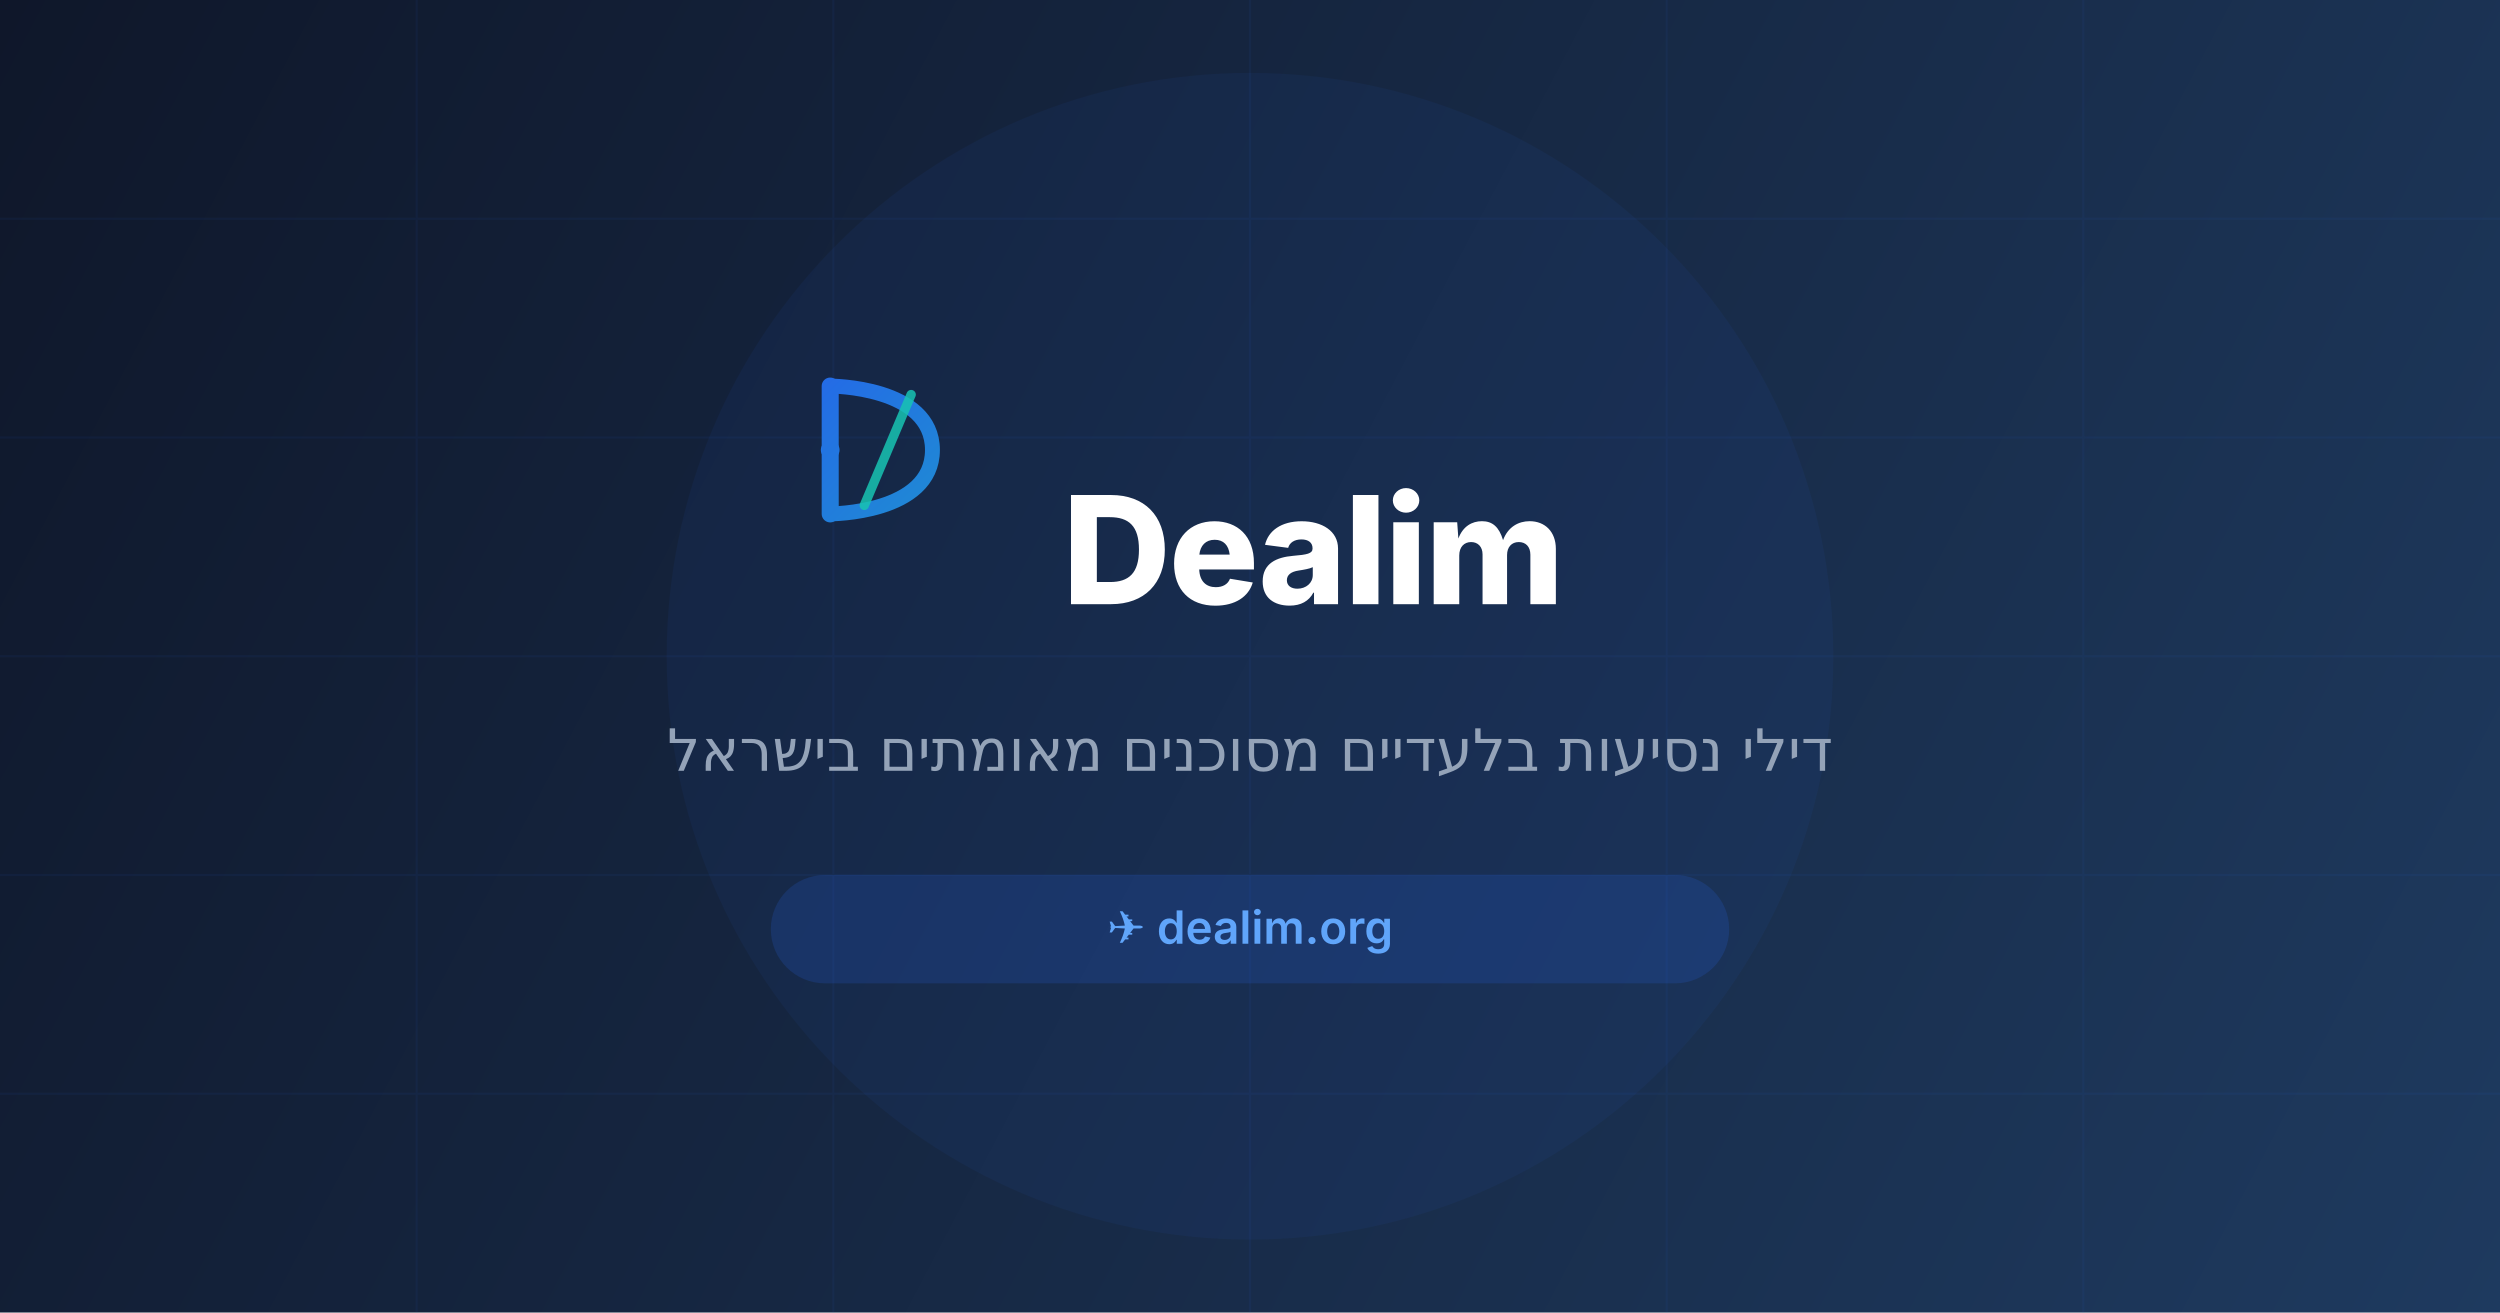
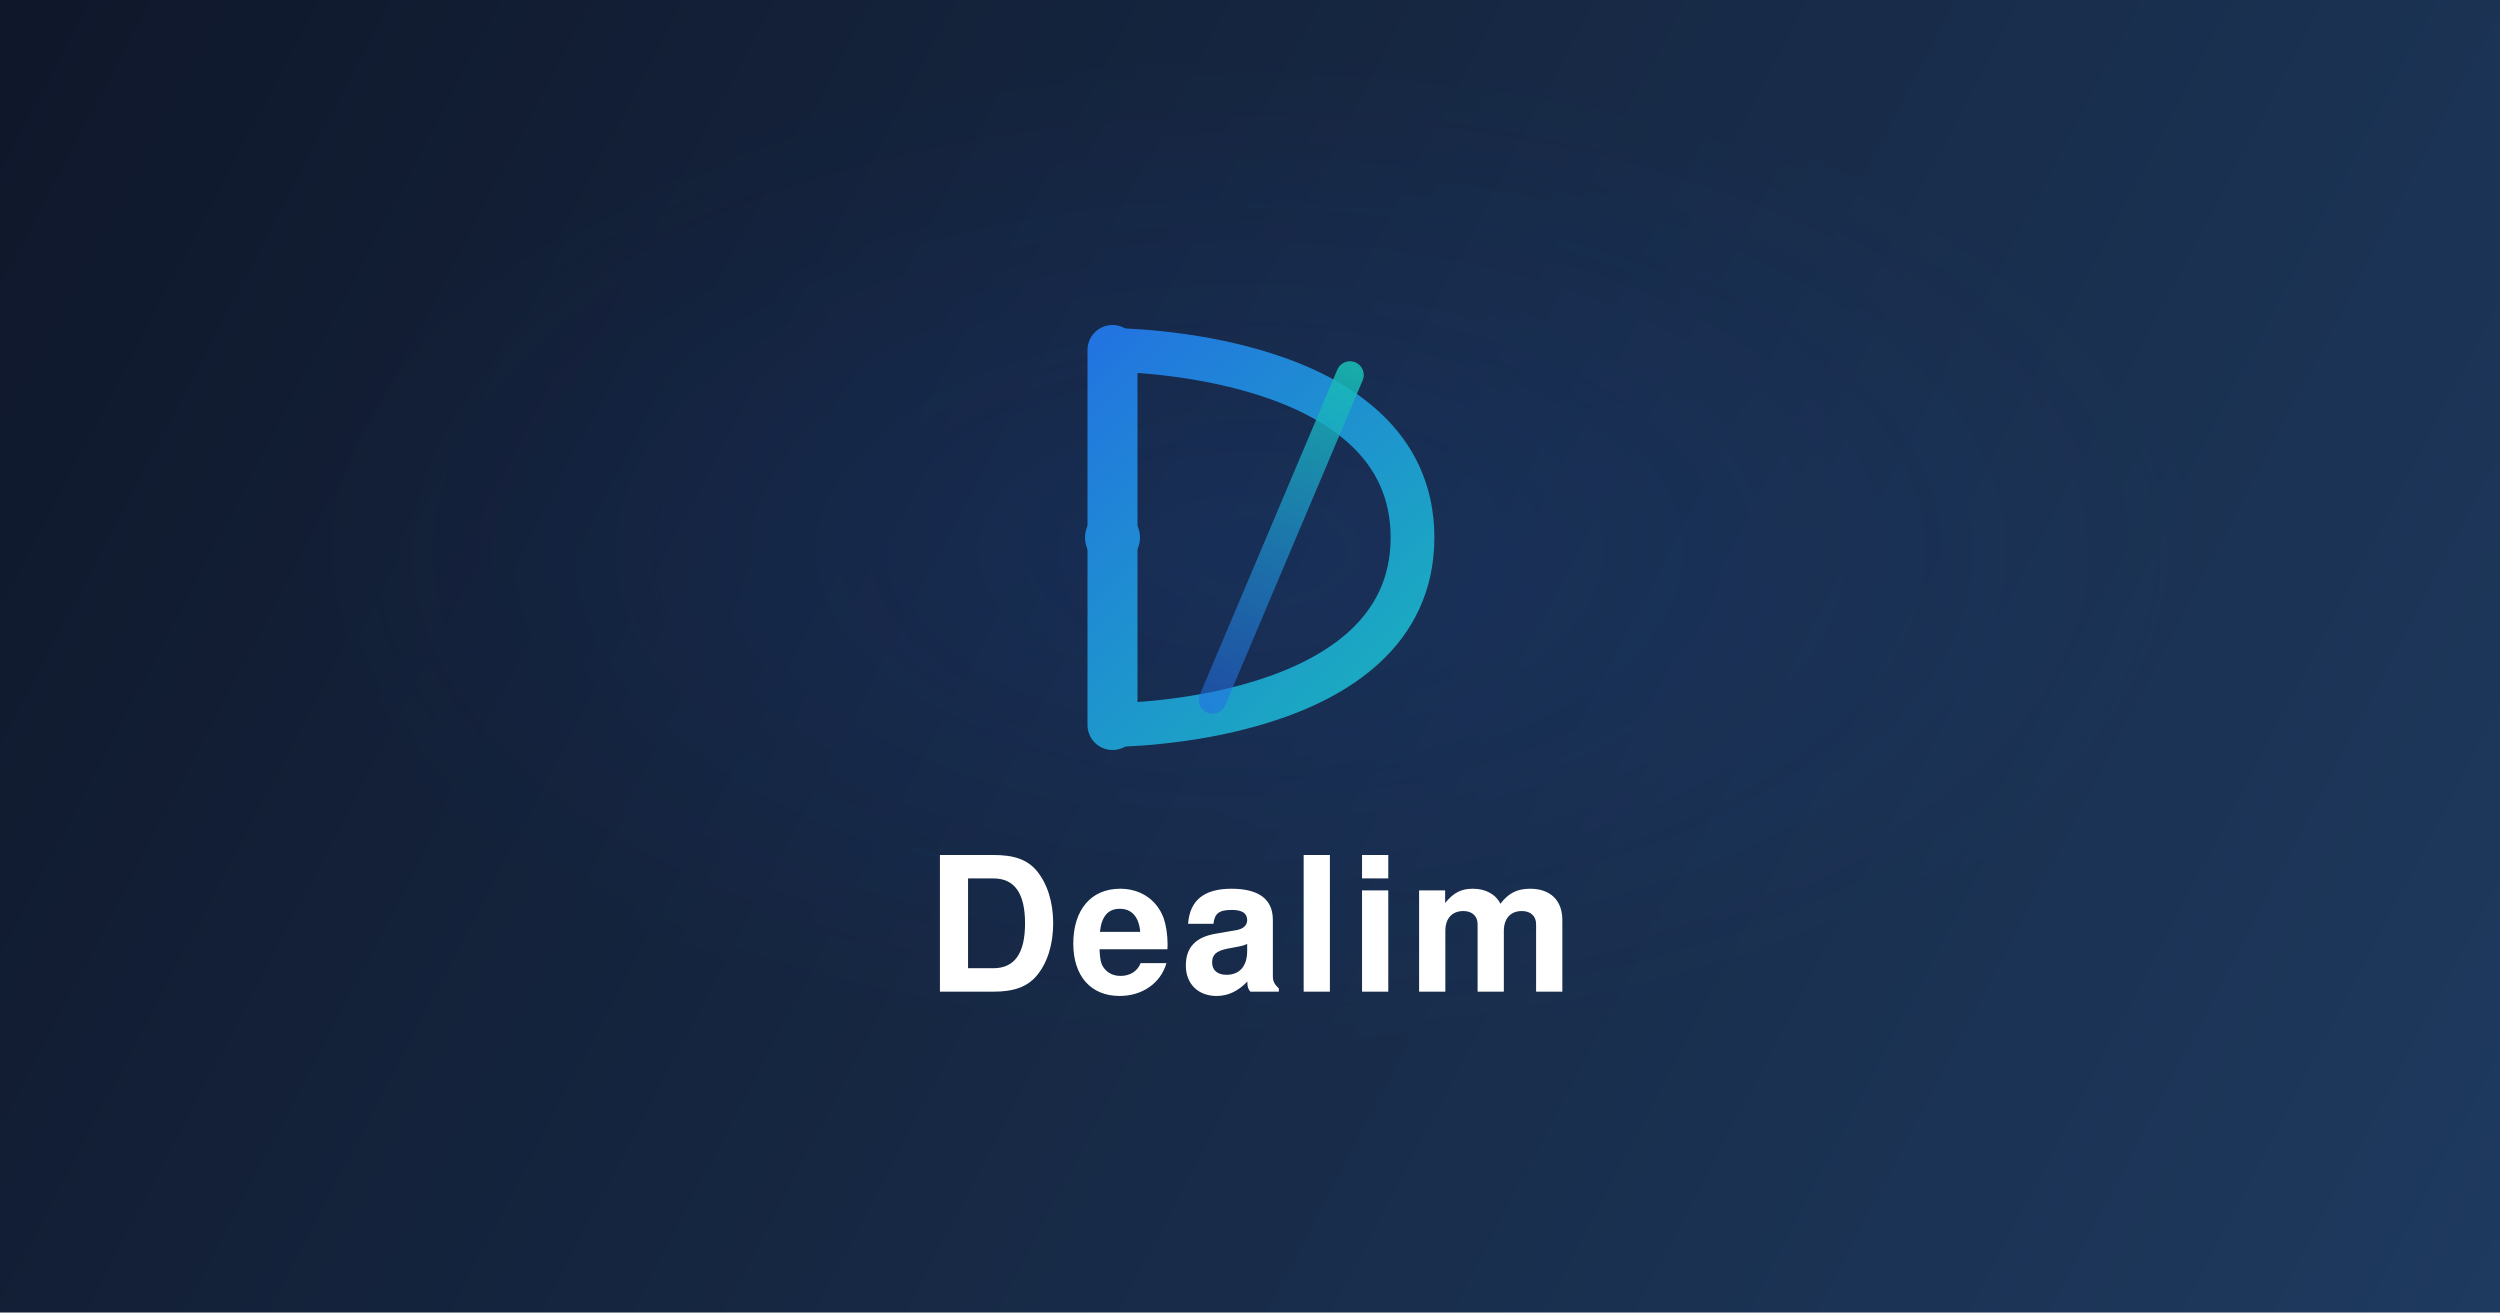
<svg xmlns="http://www.w3.org/2000/svg" width="1200" height="630" viewBox="0 0 1200 630">
  <defs>
    <linearGradient id="bg" x1="0" y1="0" x2="1200" y2="630" gradientUnits="userSpaceOnUse">
      <stop offset="0%" stop-color="#0f172a" />
      <stop offset="100%" stop-color="#1e3a5f" />
    </linearGradient>
-     <linearGradient id="logo-main" x1="0" y1="0" x2="88" y2="88" gradientUnits="userSpaceOnUse">
+     <linearGradient id="og-main" x1="0" y1="0" x2="44" y2="44" gradientUnits="userSpaceOnUse">
      <stop offset="0%" stop-color="#2563EB" />
      <stop offset="100%" stop-color="#17c3b2" />
    </linearGradient>
+     <linearGradient id="og-slash" x1="30" y1="6" x2="16" y2="38" gradientUnits="userSpaceOnUse">
+       <stop offset="0%" stop-color="#17c3b2" stop-opacity="0.9" />
+       <stop offset="100%" stop-color="#2563EB" stop-opacity="0.5" />
+     </linearGradient>
+     <radialGradient id="glow" cx="50%" cy="42%" r="38%">
+       <stop offset="0%" stop-color="#2563EB" stop-opacity="0.12" />
+       <stop offset="100%" stop-color="#2563EB" stop-opacity="0" />
+     </radialGradient>
  </defs>
  <rect width="1200" height="630" fill="url(#bg)" />
-   <g opacity="0.06" stroke="#2563EB" stroke-width="1">
-     <line x1="0" y1="105" x2="1200" y2="105" />
-     <line x1="0" y1="210" x2="1200" y2="210" />
-     <line x1="0" y1="315" x2="1200" y2="315" />
-     <line x1="0" y1="420" x2="1200" y2="420" />
-     <line x1="0" y1="525" x2="1200" y2="525" />
-     <line x1="200" y1="0" x2="200" y2="630" />
-     <line x1="400" y1="0" x2="400" y2="630" />
-     <line x1="600" y1="0" x2="600" y2="630" />
-     <line x1="800" y1="0" x2="800" y2="630" />
-     <line x1="1000" y1="0" x2="1000" y2="630" />
+   <rect width="1200" height="630" fill="url(#glow)" />
+   <g transform="translate(468, 126) scale(6)">
+     <path d="M11 7 L11 37" stroke="url(#og-main)" stroke-width="4" stroke-linecap="round" fill="none" />
+     <path d="M11 7 C11 7 35 7 35 22 C35 37 11 37 11 37" stroke="url(#og-main)" stroke-width="3.5" stroke-linecap="round" fill="none" />
+     <path d="M30 9 L19 35" stroke="url(#og-slash)" stroke-width="2.2" stroke-linecap="round" fill="none" />
+     <circle cx="11" cy="22" r="2.2" fill="url(#og-main)" />
  </g>
-   <circle cx="600" cy="315" r="280" fill="#2563EB" opacity="0.06" />
-   <g transform="translate(376, 171) scale(2.045)">
-     <path d="M11 7 L11 37" stroke="url(#logo-main)" stroke-width="4" stroke-linecap="round" fill="none" />
-     <path d="M11 7 C11 7 35 7 35 22 C35 37 11 37 11 37" stroke="url(#logo-main)" stroke-width="3.5" stroke-linecap="round" fill="none" />
-     <path d="M30 9 L19 35" stroke="#17c3b2" stroke-width="2.2" stroke-linecap="round" fill="none" opacity="0.85" />
-     <circle cx="11" cy="22" r="2.2" fill="url(#logo-main)" />
-   </g>
-   <text x="510" y="290" font-family="system-ui, -apple-system, sans-serif" font-size="72" font-weight="800" fill="white" letter-spacing="-1">Dealim</text>
-   <text x="600" y="370" font-family="system-ui, -apple-system, sans-serif" font-size="28" font-weight="400" fill="#94a3b8" text-anchor="middle">דילי נסיעות בלעדיים מסוכנים מאומתים בישראל</text>
-   <rect x="370" y="420" width="460" height="52" rx="26" fill="#2563EB" opacity="0.18" />
-   <text x="600" y="453" font-family="system-ui, -apple-system, sans-serif" font-size="22" font-weight="600" fill="#60a5fa" text-anchor="middle">✈️ dealim.org</text>
+   <text x="600" y="476" text-anchor="middle" font-family="system-ui, -apple-system, 'Segoe UI', Helvetica, Arial, sans-serif" font-size="90" font-weight="800" fill="#ffffff" letter-spacing="3">Dealim</text>
</svg>
